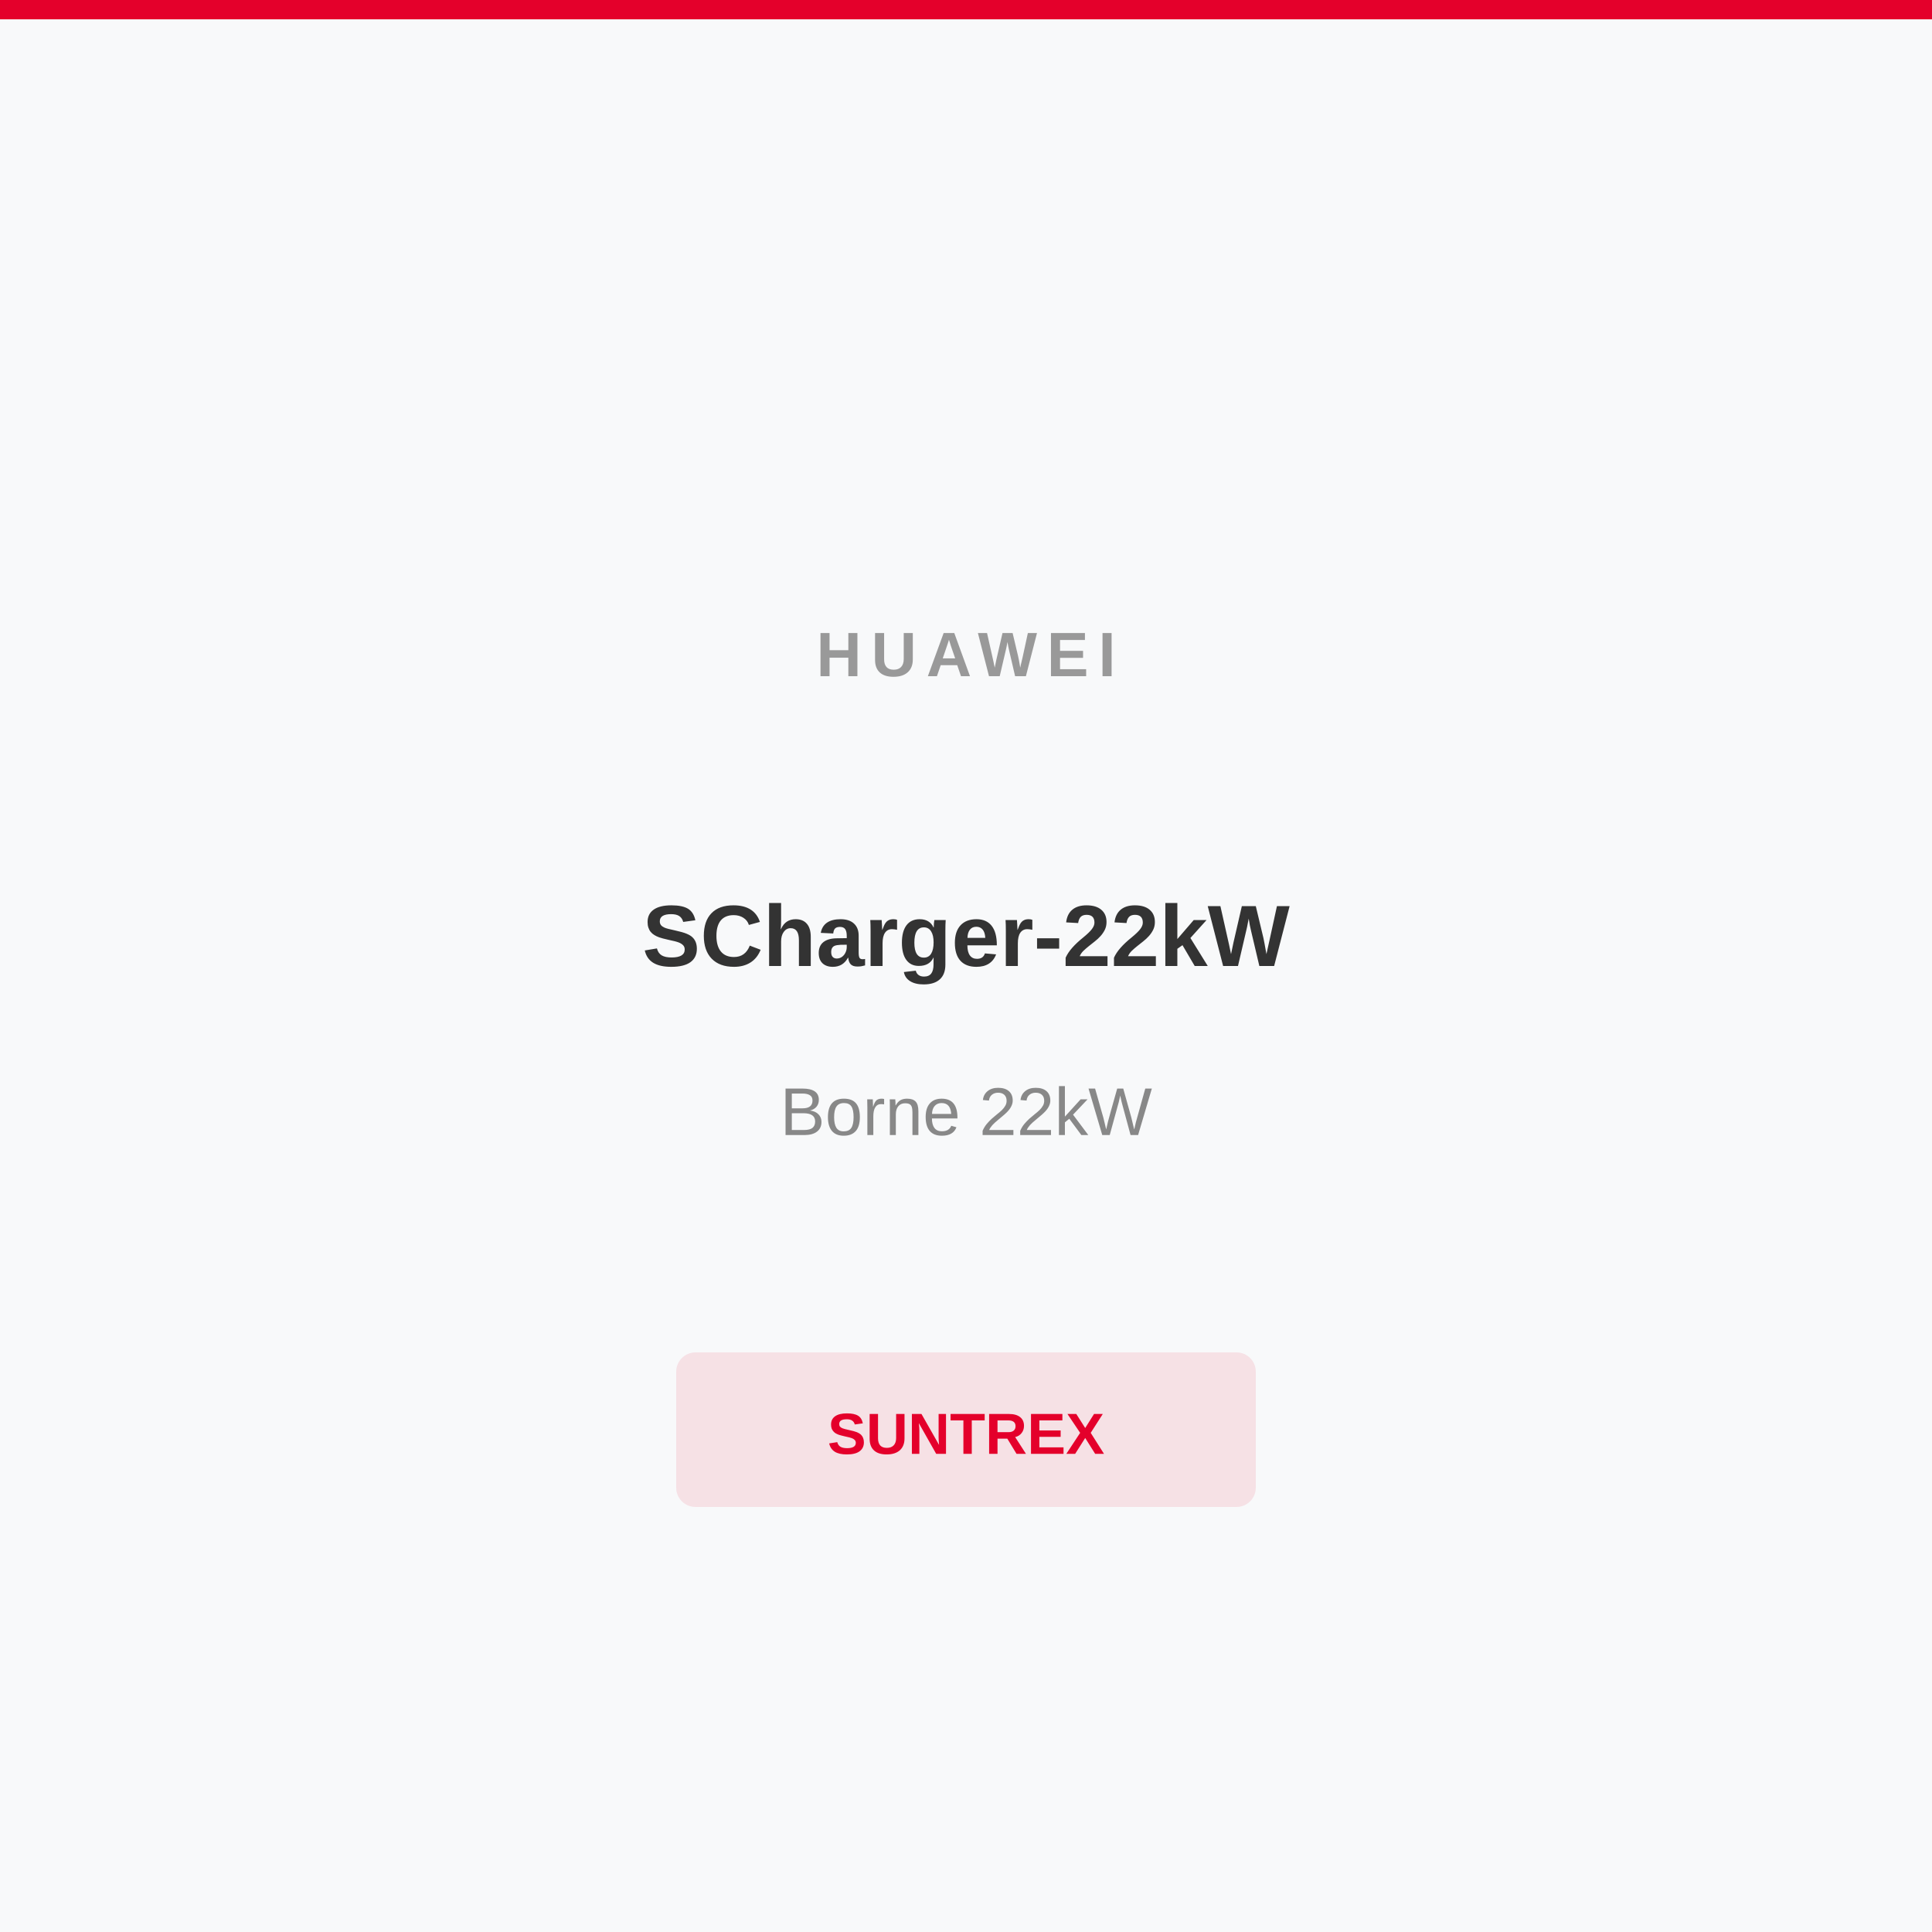
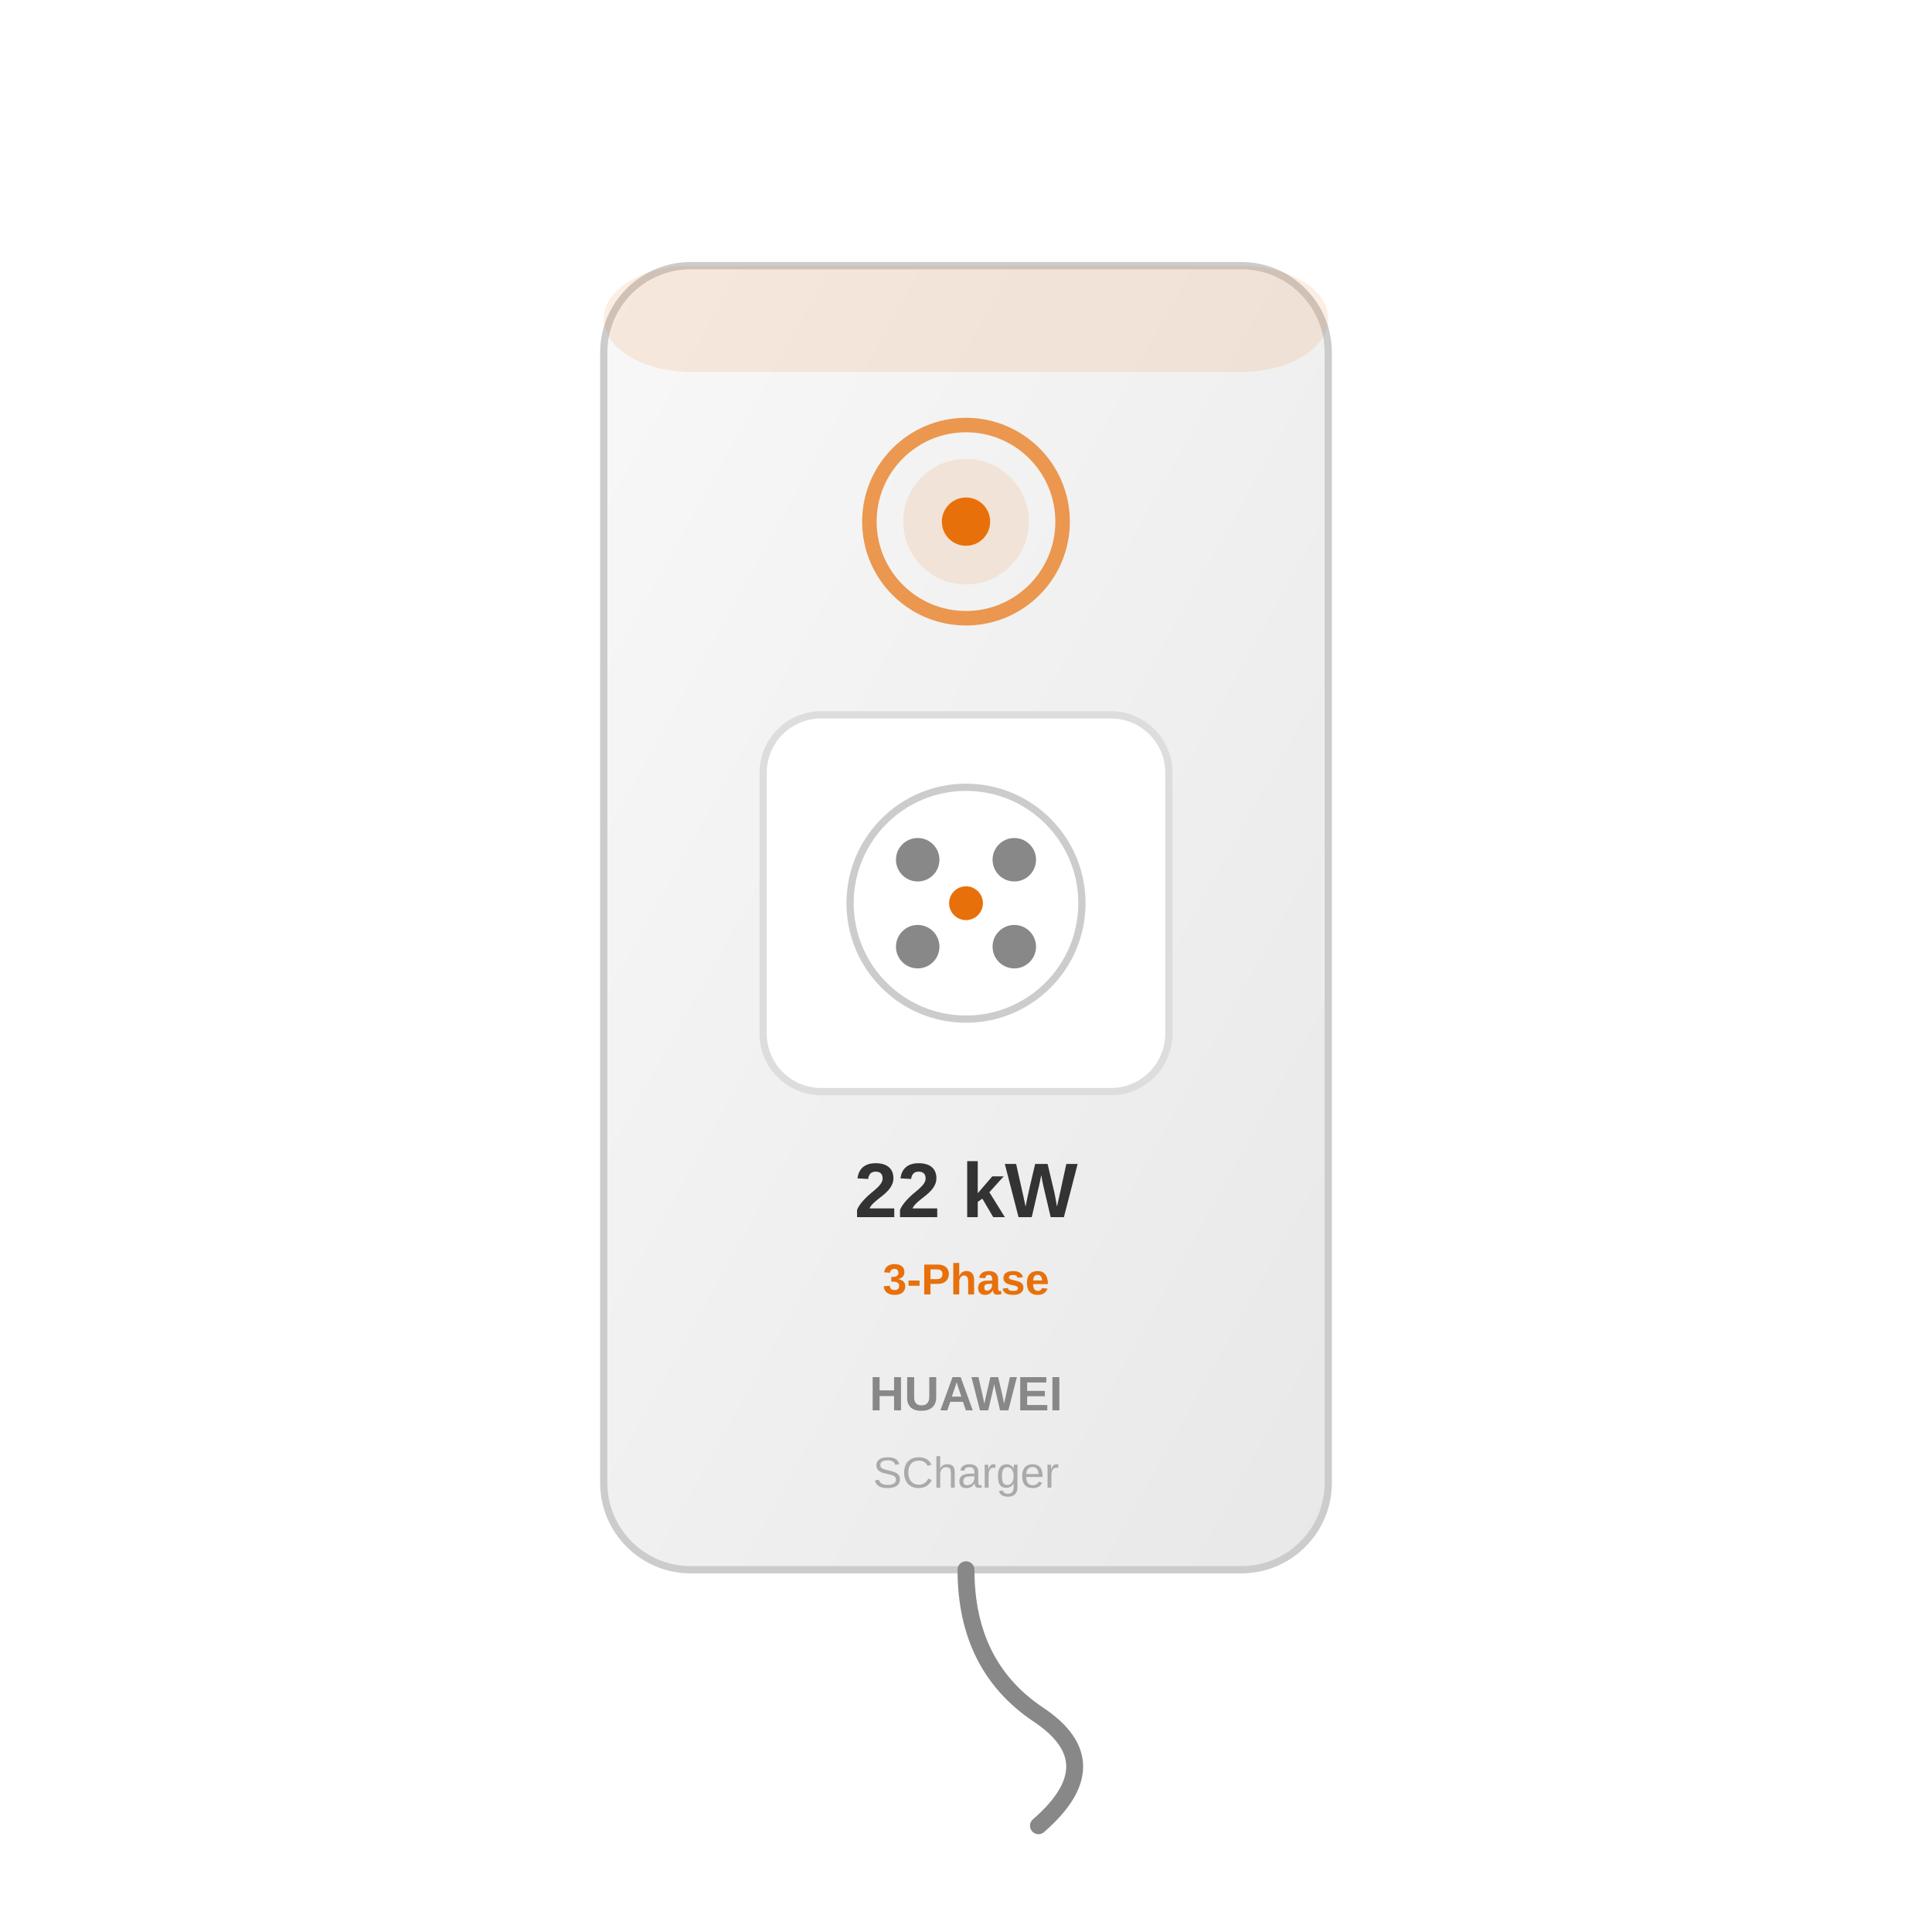
<svg xmlns="http://www.w3.org/2000/svg" width="400" height="400" viewBox="0 0 400 400">
-   <rect width="400" height="400" fill="#f8f9fa" />
-   <rect x="0" y="0" width="400" height="4" fill="#e4002b" />
-   <text x="200" y="140" text-anchor="middle" font-family="Arial, sans-serif" font-size="13" fill="#999" font-weight="600" letter-spacing="2">HUAWEI</text>
-   <text x="200" y="200" text-anchor="middle" font-family="Arial, sans-serif" font-size="18" fill="#333" font-weight="700">SCharger-22kW</text>
-   <text x="200" y="235" text-anchor="middle" font-family="Arial, sans-serif" font-size="14" fill="#888">Borne 22kW</text>
-   <rect x="140" y="280" width="120" height="32" rx="4" fill="#e4002b" opacity="0.1" />
-   <text x="200" y="301" text-anchor="middle" font-family="Arial, sans-serif" font-size="12" fill="#e4002b" font-weight="600">SUNTREX</text>
+   <rect width="400" height="400" fill="#fff" />
+   <rect x="125" y="55" width="150" height="270" rx="18" fill="url(#g1)" stroke="#ccc" stroke-width="1.5" />
+   <rect x="125" y="55" width="150" height="22" rx="18" fill="#E8700A" opacity="0.12" />
+   <circle cx="200" cy="108" r="20" fill="none" stroke="#E8700A" stroke-width="3" opacity="0.7" />
+   <circle cx="200" cy="108" r="13" fill="#E8700A" opacity="0.12" />
+   <circle cx="200" cy="108" r="5" fill="#E8700A" />
+   <rect x="158" y="148" width="84" height="78" rx="12" fill="#fff" stroke="#ddd" stroke-width="1.5" />
+   <circle cx="200" cy="187" r="24" fill="none" stroke="#ccc" stroke-width="1.5" />
+   <circle cx="190" cy="178" r="4.5" fill="#888" />
+   <circle cx="210" cy="178" r="4.5" fill="#888" />
+   <circle cx="190" cy="196" r="4.5" fill="#888" />
+   <circle cx="210" cy="196" r="4.5" fill="#888" />
+   <circle cx="200" cy="187" r="3.5" fill="#E8700A" />
+   <text x="200" y="252" text-anchor="middle" font-family="Arial,sans-serif" font-size="16" fill="#333" font-weight="700">22 kW</text>
+   <text x="200" y="268" text-anchor="middle" font-family="Arial,sans-serif" font-size="9" fill="#E8700A" font-weight="600">3-Phase</text>
+   <text x="200" y="292" text-anchor="middle" font-family="Arial,sans-serif" font-size="10" fill="#888" font-weight="600">HUAWEI</text>
+   <text x="200" y="308" text-anchor="middle" font-family="Arial,sans-serif" font-size="9" fill="#aaa">SCharger</text>
+   <path d="M200 325 Q200 345 215 355 Q230 365 215 378" fill="none" stroke="#888" stroke-width="3.5" stroke-linecap="round" />
+   <defs>
+     <linearGradient id="g1" x1="0" y1="0" x2="1" y2="1">
+       <stop offset="0%" stop-color="#f8f8f8" />
+       <stop offset="100%" stop-color="#e8e8e8" />
+     </linearGradient>
+   </defs>
</svg>
